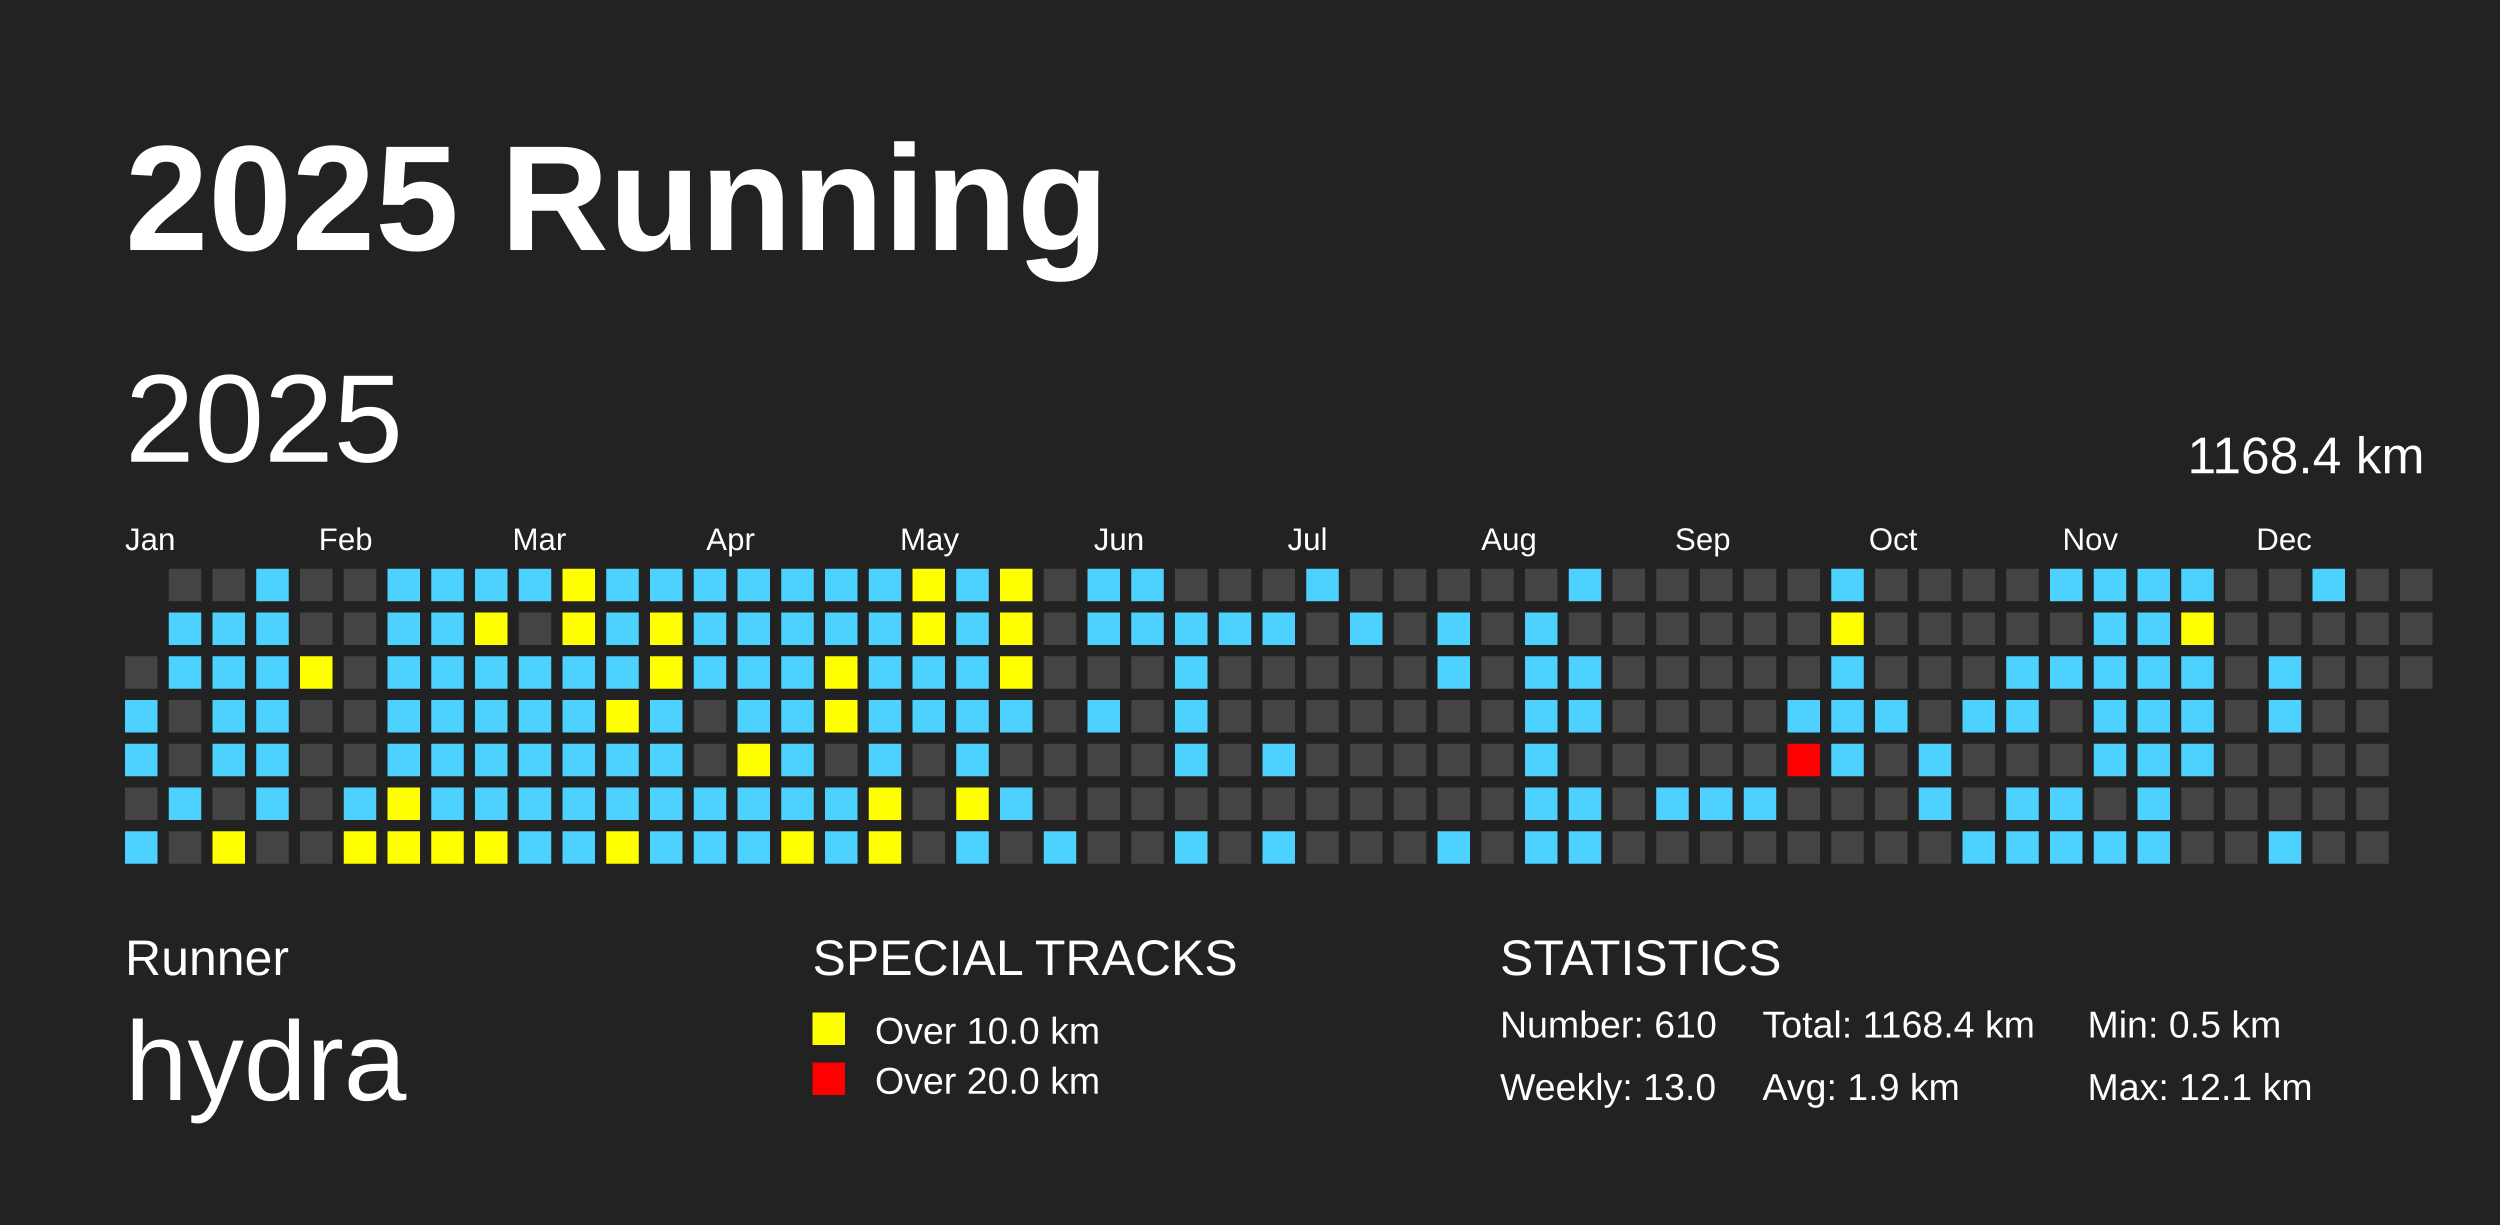
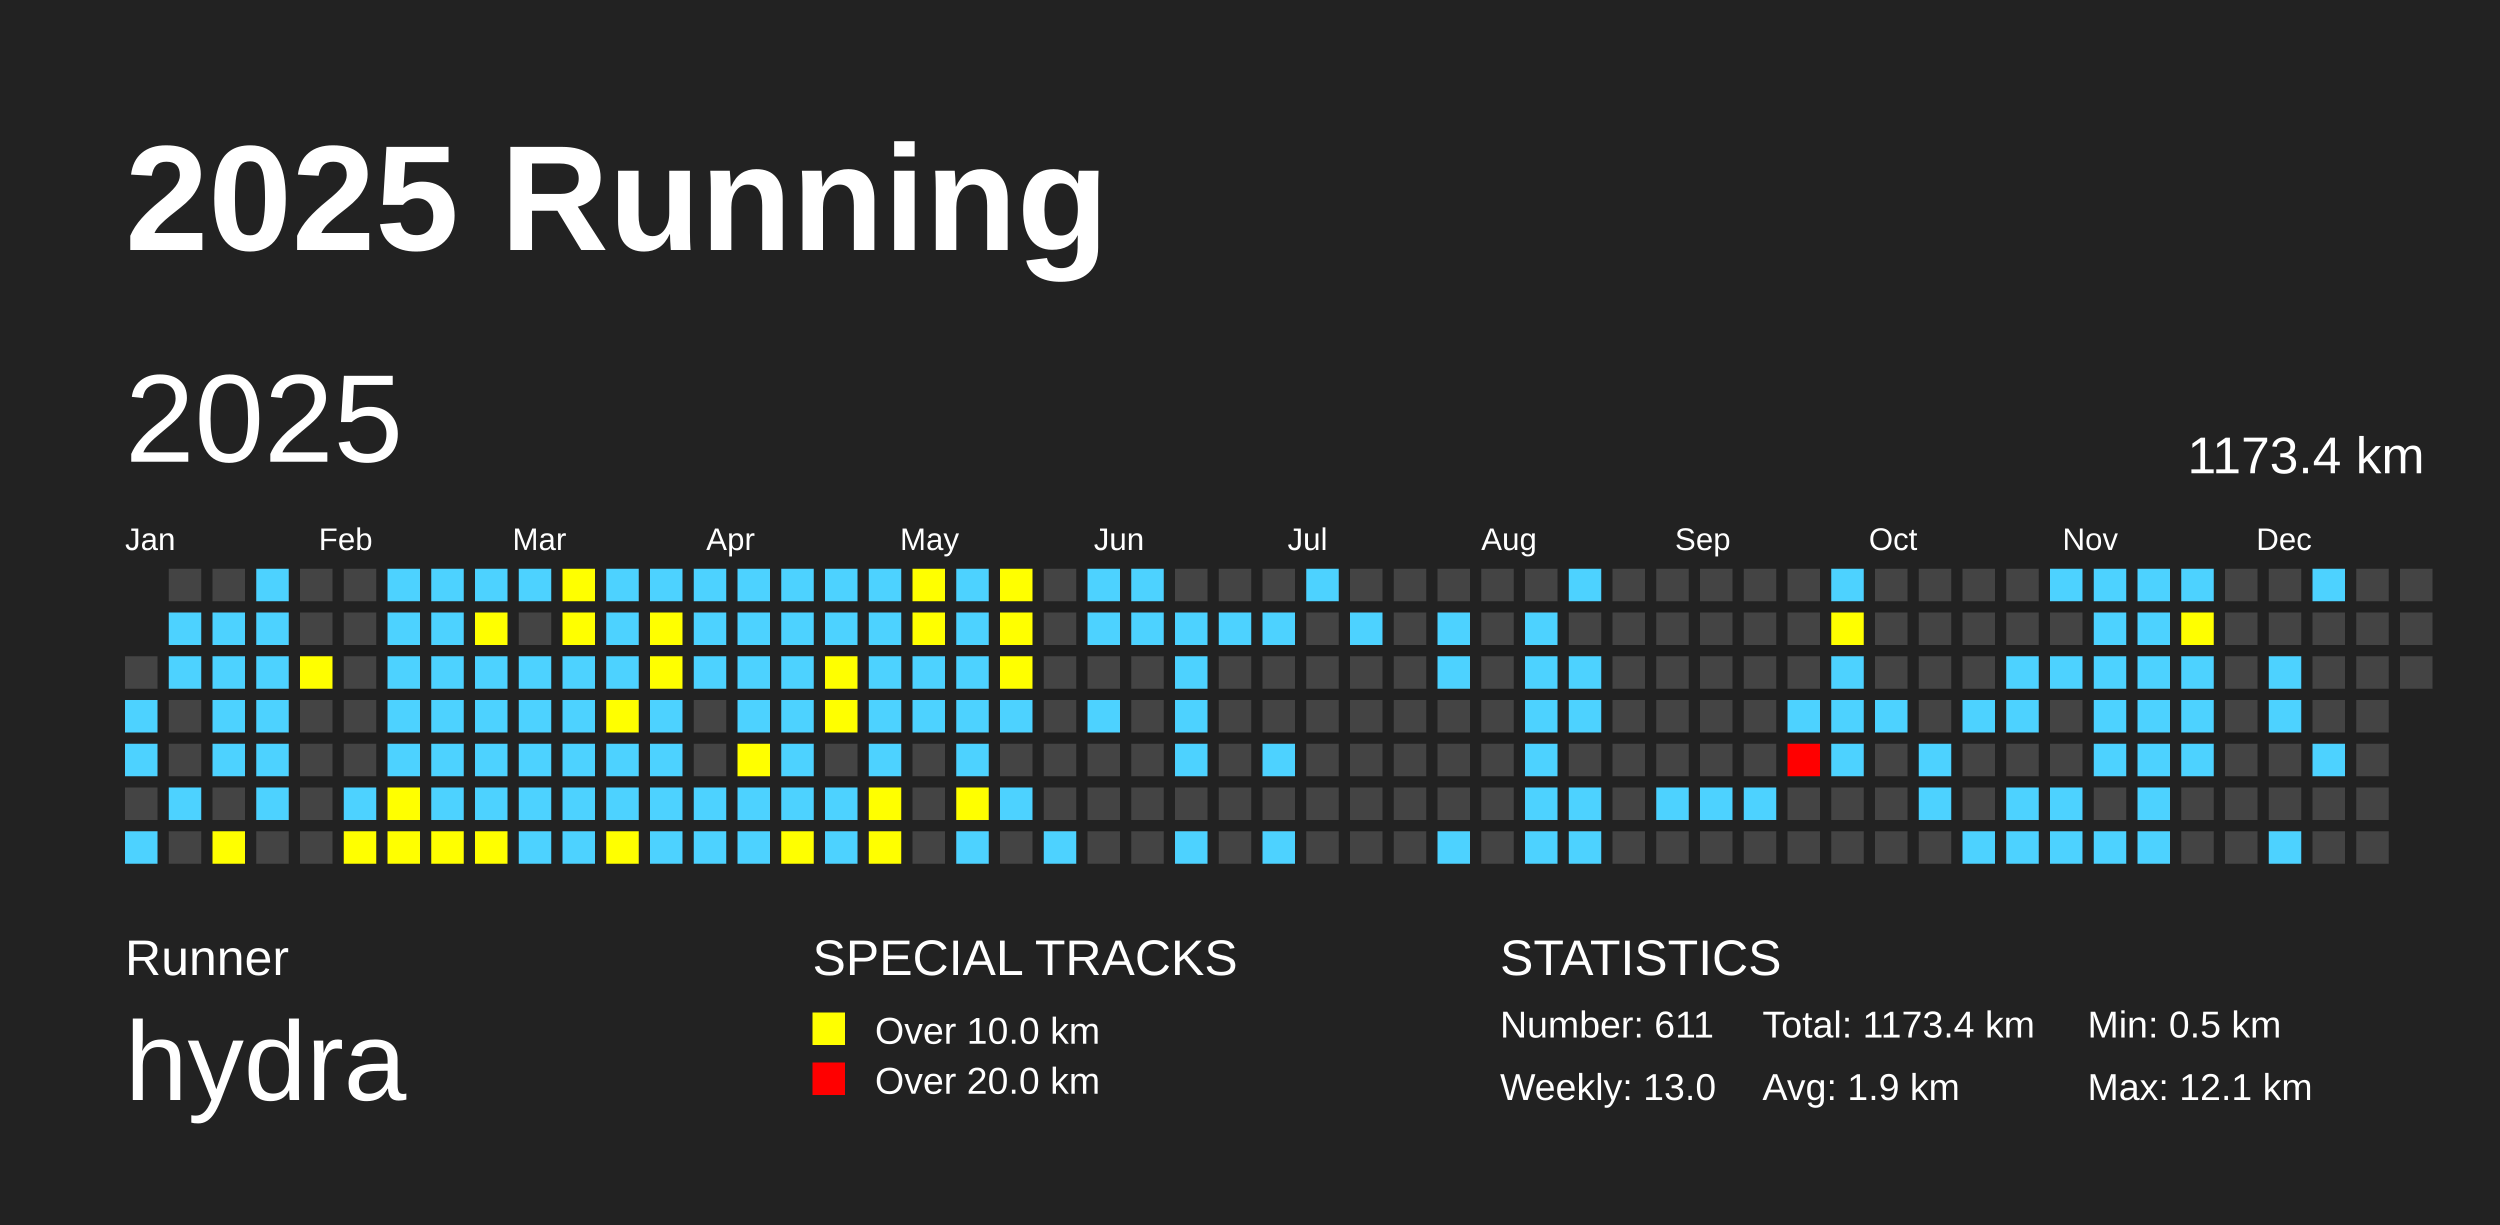
<svg xmlns="http://www.w3.org/2000/svg" baseProfile="full" height="98mm" version="1.1" viewBox="0,0,200,98" width="200mm">
  <defs />
  <rect fill="#222222" height="98" width="200" x="0" y="0" />
  <text fill="#FFFFFF" style="font-size:12px; font-family:Arial; font-weight:bold;" x="10" y="20">2025 Running</text>
  <text fill="#FFFFFF" style="font-size:4px; font-family:Arial" x="10" y="78">Runner</text>
  <text fill="#FFFFFF" style="font-size:9px; font-family:Arial" x="10" y="88">hydra</text>
  <text fill="#FFFFFF" style="font-size:4px; font-family:Arial" x="65" y="78">SPECIAL TRACKS</text>
  <rect fill="yellow" height="2.6" width="2.6" x="65" y="81" />
  <text fill="#FFFFFF" style="font-size:3px; font-family:Arial" x="70" y="83.5">Over 10.0 km</text>
  <rect fill="red" height="2.6" width="2.6" x="65" y="85" />
  <text fill="#FFFFFF" style="font-size:3px; font-family:Arial" x="70" y="87.5">Over 20.0 km</text>
  <text fill="#FFFFFF" style="font-size:4px; font-family:Arial" x="120" y="78">STATISTICS</text>
-   <text fill="#FFFFFF" style="font-size:3px; font-family:Arial" x="120" y="83">Number: 610</text>
+   <text fill="#FFFFFF" style="font-size:3px; font-family:Arial" x="120" y="83">Number: 611</text>
  <text fill="#FFFFFF" style="font-size:3px; font-family:Arial" x="120" y="88">Weekly: 13.0</text>
-   <text fill="#FFFFFF" style="font-size:3px; font-family:Arial" x="141" y="83">Total: 1168.4 km</text>
+   <text fill="#FFFFFF" style="font-size:3px; font-family:Arial" x="141" y="83">Total: 1173.4 km</text>
  <text fill="#FFFFFF" style="font-size:3px; font-family:Arial" x="141" y="88">Avg: 1.9 km</text>
  <text fill="#FFFFFF" style="font-size:3px; font-family:Arial" x="167" y="83">Min: 0.5 km</text>
  <text fill="#FFFFFF" style="font-size:3px; font-family:Arial" x="167" y="88">Max: 12.1 km</text>
  <text dominant-baseline="hanging" fill="#FFFFFF" style="font-size:10.0px; font-family:Arial;" x="10" y="30">2025</text>
-   <text dominant-baseline="hanging" fill="#FFFFFF" style="font-size:4.125px; font-family:Arial;" x="175" y="35">1168.4 km</text>
+   <text dominant-baseline="hanging" fill="#FFFFFF" style="font-size:4.125px; font-family:Arial;" x="175" y="35">1173.4 km</text>
  <text fill="#FFFFFF" style="font-size:2.5px; font-family:Arial" x="10.0" y="44">Jan</text>
  <text fill="#FFFFFF" style="font-size:2.5px; font-family:Arial" x="25.5" y="44">Feb</text>
  <text fill="#FFFFFF" style="font-size:2.5px; font-family:Arial" x="41.0" y="44">Mar</text>
  <text fill="#FFFFFF" style="font-size:2.5px; font-family:Arial" x="56.5" y="44">Apr</text>
  <text fill="#FFFFFF" style="font-size:2.5px; font-family:Arial" x="72.0" y="44">May</text>
  <text fill="#FFFFFF" style="font-size:2.5px; font-family:Arial" x="87.5" y="44">Jun</text>
  <text fill="#FFFFFF" style="font-size:2.5px; font-family:Arial" x="103.0" y="44">Jul</text>
  <text fill="#FFFFFF" style="font-size:2.5px; font-family:Arial" x="118.5" y="44">Aug</text>
  <text fill="#FFFFFF" style="font-size:2.5px; font-family:Arial" x="134.0" y="44">Sep</text>
  <text fill="#FFFFFF" style="font-size:2.5px; font-family:Arial" x="149.5" y="44">Oct</text>
  <text fill="#FFFFFF" style="font-size:2.5px; font-family:Arial" x="165.0" y="44">Nov</text>
  <text fill="#FFFFFF" style="font-size:2.5px; font-family:Arial" x="180.5" y="44">Dec</text>
  <rect fill="#444444" height="2.6" width="2.6" x="10.0" y="52.5" />
  <rect fill="#4DD2FF" height="2.6" width="2.6" x="10.0" y="56.0" />
  <rect fill="#4DD2FF" height="2.6" width="2.6" x="10.0" y="59.5" />
  <rect fill="#444444" height="2.6" width="2.6" x="10.0" y="63.0" />
  <rect fill="#4DD2FF" height="2.6" width="2.6" x="10.0" y="66.5" />
  <rect fill="#444444" height="2.6" width="2.6" x="13.5" y="45.5" />
  <rect fill="#4DD2FF" height="2.6" width="2.6" x="13.5" y="49.0" />
  <rect fill="#4DD2FF" height="2.6" width="2.6" x="13.5" y="52.5" />
  <rect fill="#444444" height="2.6" width="2.6" x="13.5" y="56.0" />
  <rect fill="#444444" height="2.6" width="2.6" x="13.5" y="59.5" />
  <rect fill="#4DD2FF" height="2.6" width="2.6" x="13.5" y="63.0" />
  <rect fill="#444444" height="2.6" width="2.6" x="13.5" y="66.5" />
  <rect fill="#444444" height="2.6" width="2.6" x="17.0" y="45.5" />
  <rect fill="#4DD2FF" height="2.6" width="2.6" x="17.0" y="49.0" />
  <rect fill="#4DD2FF" height="2.6" width="2.6" x="17.0" y="52.5" />
  <rect fill="#4DD2FF" height="2.6" width="2.6" x="17.0" y="56.0" />
  <rect fill="#4DD2FF" height="2.6" width="2.6" x="17.0" y="59.5" />
  <rect fill="#444444" height="2.6" width="2.6" x="17.0" y="63.0" />
  <rect fill="yellow" height="2.6" width="2.6" x="17.0" y="66.5" />
  <rect fill="#4DD2FF" height="2.6" width="2.6" x="20.5" y="45.5" />
  <rect fill="#4DD2FF" height="2.6" width="2.6" x="20.5" y="49.0" />
  <rect fill="#4DD2FF" height="2.6" width="2.6" x="20.5" y="52.5" />
  <rect fill="#4DD2FF" height="2.6" width="2.6" x="20.5" y="56.0" />
  <rect fill="#4DD2FF" height="2.6" width="2.6" x="20.5" y="59.5" />
  <rect fill="#4DD2FF" height="2.6" width="2.6" x="20.5" y="63.0" />
  <rect fill="#444444" height="2.6" width="2.6" x="20.5" y="66.5" />
  <rect fill="#444444" height="2.6" width="2.6" x="24.0" y="45.5" />
  <rect fill="#444444" height="2.6" width="2.6" x="24.0" y="49.0" />
  <rect fill="yellow" height="2.6" width="2.6" x="24.0" y="52.5" />
  <rect fill="#444444" height="2.6" width="2.6" x="24.0" y="56.0" />
  <rect fill="#444444" height="2.6" width="2.6" x="24.0" y="59.5" />
  <rect fill="#444444" height="2.6" width="2.6" x="24.0" y="63.0" />
  <rect fill="#444444" height="2.6" width="2.6" x="24.0" y="66.5" />
  <rect fill="#444444" height="2.6" width="2.6" x="27.5" y="45.5" />
  <rect fill="#444444" height="2.6" width="2.6" x="27.5" y="49.0" />
  <rect fill="#444444" height="2.6" width="2.6" x="27.5" y="52.5" />
  <rect fill="#444444" height="2.6" width="2.6" x="27.5" y="56.0" />
  <rect fill="#444444" height="2.6" width="2.6" x="27.5" y="59.5" />
  <rect fill="#4DD2FF" height="2.6" width="2.6" x="27.5" y="63.0" />
  <rect fill="yellow" height="2.6" width="2.6" x="27.5" y="66.5" />
  <rect fill="#4DD2FF" height="2.6" width="2.6" x="31.0" y="45.5" />
  <rect fill="#4DD2FF" height="2.6" width="2.6" x="31.0" y="49.0" />
  <rect fill="#4DD2FF" height="2.6" width="2.6" x="31.0" y="52.5" />
  <rect fill="#4DD2FF" height="2.6" width="2.6" x="31.0" y="56.0" />
  <rect fill="#4DD2FF" height="2.6" width="2.6" x="31.0" y="59.5" />
  <rect fill="yellow" height="2.6" width="2.6" x="31.0" y="63.0" />
  <rect fill="yellow" height="2.6" width="2.6" x="31.0" y="66.5" />
  <rect fill="#4DD2FF" height="2.6" width="2.6" x="34.5" y="45.5" />
  <rect fill="#4DD2FF" height="2.6" width="2.6" x="34.5" y="49.0" />
  <rect fill="#4DD2FF" height="2.6" width="2.6" x="34.5" y="52.5" />
  <rect fill="#4DD2FF" height="2.6" width="2.6" x="34.5" y="56.0" />
  <rect fill="#4DD2FF" height="2.6" width="2.6" x="34.5" y="59.5" />
  <rect fill="#4DD2FF" height="2.6" width="2.6" x="34.5" y="63.0" />
  <rect fill="yellow" height="2.6" width="2.6" x="34.5" y="66.5" />
  <rect fill="#4DD2FF" height="2.6" width="2.6" x="38.0" y="45.5" />
  <rect fill="yellow" height="2.6" width="2.6" x="38.0" y="49.0" />
  <rect fill="#4DD2FF" height="2.6" width="2.6" x="38.0" y="52.5" />
  <rect fill="#4DD2FF" height="2.6" width="2.6" x="38.0" y="56.0" />
  <rect fill="#4DD2FF" height="2.6" width="2.6" x="38.0" y="59.5" />
  <rect fill="#4DD2FF" height="2.6" width="2.6" x="38.0" y="63.0" />
  <rect fill="yellow" height="2.6" width="2.6" x="38.0" y="66.5" />
  <rect fill="#4DD2FF" height="2.6" width="2.6" x="41.5" y="45.5" />
  <rect fill="#444444" height="2.6" width="2.6" x="41.5" y="49.0" />
  <rect fill="#4DD2FF" height="2.6" width="2.6" x="41.5" y="52.5" />
  <rect fill="#4DD2FF" height="2.6" width="2.6" x="41.5" y="56.0" />
  <rect fill="#4DD2FF" height="2.6" width="2.6" x="41.5" y="59.5" />
  <rect fill="#4DD2FF" height="2.6" width="2.6" x="41.5" y="63.0" />
  <rect fill="#4DD2FF" height="2.6" width="2.6" x="41.5" y="66.5" />
  <rect fill="yellow" height="2.6" width="2.6" x="45.0" y="45.5" />
  <rect fill="yellow" height="2.6" width="2.6" x="45.0" y="49.0" />
  <rect fill="#4DD2FF" height="2.6" width="2.6" x="45.0" y="52.5" />
  <rect fill="#4DD2FF" height="2.6" width="2.6" x="45.0" y="56.0" />
  <rect fill="#4DD2FF" height="2.6" width="2.6" x="45.0" y="59.5" />
  <rect fill="#4DD2FF" height="2.6" width="2.6" x="45.0" y="63.0" />
  <rect fill="#4DD2FF" height="2.6" width="2.6" x="45.0" y="66.5" />
  <rect fill="#4DD2FF" height="2.6" width="2.6" x="48.5" y="45.5" />
  <rect fill="#4DD2FF" height="2.6" width="2.6" x="48.5" y="49.0" />
  <rect fill="#4DD2FF" height="2.6" width="2.6" x="48.5" y="52.5" />
  <rect fill="yellow" height="2.6" width="2.6" x="48.5" y="56.0" />
  <rect fill="#4DD2FF" height="2.6" width="2.6" x="48.5" y="59.5" />
  <rect fill="#4DD2FF" height="2.6" width="2.6" x="48.5" y="63.0" />
  <rect fill="yellow" height="2.6" width="2.6" x="48.5" y="66.5" />
  <rect fill="#4DD2FF" height="2.6" width="2.6" x="52.0" y="45.5" />
  <rect fill="yellow" height="2.6" width="2.6" x="52.0" y="49.0" />
  <rect fill="yellow" height="2.6" width="2.6" x="52.0" y="52.5" />
  <rect fill="#4DD2FF" height="2.6" width="2.6" x="52.0" y="56.0" />
  <rect fill="#4DD2FF" height="2.6" width="2.6" x="52.0" y="59.5" />
  <rect fill="#4DD2FF" height="2.6" width="2.6" x="52.0" y="63.0" />
  <rect fill="#4DD2FF" height="2.6" width="2.6" x="52.0" y="66.5" />
  <rect fill="#4DD2FF" height="2.6" width="2.6" x="55.5" y="45.5" />
  <rect fill="#4DD2FF" height="2.6" width="2.6" x="55.5" y="49.0" />
  <rect fill="#4DD2FF" height="2.6" width="2.6" x="55.5" y="52.5" />
  <rect fill="#444444" height="2.6" width="2.6" x="55.5" y="56.0" />
  <rect fill="#444444" height="2.6" width="2.6" x="55.5" y="59.5" />
  <rect fill="#4DD2FF" height="2.6" width="2.6" x="55.5" y="63.0" />
  <rect fill="#4DD2FF" height="2.6" width="2.6" x="55.5" y="66.5" />
  <rect fill="#4DD2FF" height="2.6" width="2.6" x="59.0" y="45.5" />
  <rect fill="#4DD2FF" height="2.6" width="2.6" x="59.0" y="49.0" />
  <rect fill="#4DD2FF" height="2.6" width="2.6" x="59.0" y="52.5" />
  <rect fill="#4DD2FF" height="2.6" width="2.6" x="59.0" y="56.0" />
  <rect fill="yellow" height="2.6" width="2.6" x="59.0" y="59.5" />
  <rect fill="#4DD2FF" height="2.6" width="2.6" x="59.0" y="63.0" />
  <rect fill="#4DD2FF" height="2.6" width="2.6" x="59.0" y="66.5" />
  <rect fill="#4DD2FF" height="2.6" width="2.6" x="62.5" y="45.5" />
  <rect fill="#4DD2FF" height="2.6" width="2.6" x="62.5" y="49.0" />
  <rect fill="#4DD2FF" height="2.6" width="2.6" x="62.5" y="52.5" />
  <rect fill="#4DD2FF" height="2.6" width="2.6" x="62.5" y="56.0" />
  <rect fill="#4DD2FF" height="2.6" width="2.6" x="62.5" y="59.5" />
  <rect fill="#4DD2FF" height="2.6" width="2.6" x="62.5" y="63.0" />
  <rect fill="yellow" height="2.6" width="2.6" x="62.5" y="66.5" />
  <rect fill="#4DD2FF" height="2.6" width="2.6" x="66.0" y="45.5" />
  <rect fill="#4DD2FF" height="2.6" width="2.6" x="66.0" y="49.0" />
  <rect fill="yellow" height="2.6" width="2.6" x="66.0" y="52.5" />
  <rect fill="yellow" height="2.6" width="2.6" x="66.0" y="56.0" />
  <rect fill="#444444" height="2.6" width="2.6" x="66.0" y="59.5" />
  <rect fill="#4DD2FF" height="2.6" width="2.6" x="66.0" y="63.0" />
  <rect fill="#4DD2FF" height="2.6" width="2.6" x="66.0" y="66.5" />
  <rect fill="#4DD2FF" height="2.6" width="2.6" x="69.5" y="45.5" />
  <rect fill="#4DD2FF" height="2.6" width="2.6" x="69.5" y="49.0" />
  <rect fill="#4DD2FF" height="2.6" width="2.6" x="69.5" y="52.5" />
  <rect fill="#4DD2FF" height="2.6" width="2.6" x="69.5" y="56.0" />
  <rect fill="#4DD2FF" height="2.6" width="2.6" x="69.5" y="59.5" />
  <rect fill="yellow" height="2.6" width="2.6" x="69.5" y="63.0" />
  <rect fill="yellow" height="2.6" width="2.6" x="69.5" y="66.5" />
  <rect fill="yellow" height="2.6" width="2.6" x="73.0" y="45.5" />
  <rect fill="yellow" height="2.6" width="2.6" x="73.0" y="49.0" />
  <rect fill="#4DD2FF" height="2.6" width="2.6" x="73.0" y="52.5" />
  <rect fill="#4DD2FF" height="2.6" width="2.6" x="73.0" y="56.0" />
  <rect fill="#444444" height="2.6" width="2.6" x="73.0" y="59.5" />
  <rect fill="#444444" height="2.6" width="2.6" x="73.0" y="63.0" />
  <rect fill="#444444" height="2.6" width="2.6" x="73.0" y="66.5" />
  <rect fill="#4DD2FF" height="2.6" width="2.6" x="76.5" y="45.5" />
  <rect fill="#4DD2FF" height="2.6" width="2.6" x="76.5" y="49.0" />
  <rect fill="#4DD2FF" height="2.6" width="2.6" x="76.5" y="52.5" />
  <rect fill="#4DD2FF" height="2.6" width="2.6" x="76.5" y="56.0" />
  <rect fill="#4DD2FF" height="2.6" width="2.6" x="76.5" y="59.5" />
  <rect fill="yellow" height="2.6" width="2.6" x="76.5" y="63.0" />
  <rect fill="#4DD2FF" height="2.6" width="2.6" x="76.5" y="66.5" />
  <rect fill="yellow" height="2.6" width="2.6" x="80.0" y="45.5" />
  <rect fill="yellow" height="2.6" width="2.6" x="80.0" y="49.0" />
  <rect fill="yellow" height="2.6" width="2.6" x="80.0" y="52.5" />
  <rect fill="#4DD2FF" height="2.6" width="2.6" x="80.0" y="56.0" />
  <rect fill="#444444" height="2.6" width="2.6" x="80.0" y="59.5" />
  <rect fill="#4DD2FF" height="2.6" width="2.6" x="80.0" y="63.0" />
  <rect fill="#444444" height="2.6" width="2.6" x="80.0" y="66.5" />
  <rect fill="#444444" height="2.6" width="2.6" x="83.5" y="45.5" />
  <rect fill="#444444" height="2.6" width="2.6" x="83.5" y="49.0" />
  <rect fill="#444444" height="2.6" width="2.6" x="83.5" y="52.5" />
  <rect fill="#444444" height="2.6" width="2.6" x="83.5" y="56.0" />
  <rect fill="#444444" height="2.6" width="2.6" x="83.5" y="59.5" />
  <rect fill="#444444" height="2.6" width="2.6" x="83.5" y="63.0" />
  <rect fill="#4DD2FF" height="2.6" width="2.6" x="83.5" y="66.5" />
  <rect fill="#4DD2FF" height="2.6" width="2.6" x="87.0" y="45.5" />
  <rect fill="#4DD2FF" height="2.6" width="2.6" x="87.0" y="49.0" />
  <rect fill="#444444" height="2.6" width="2.6" x="87.0" y="52.5" />
  <rect fill="#4DD2FF" height="2.6" width="2.6" x="87.0" y="56.0" />
  <rect fill="#444444" height="2.6" width="2.6" x="87.0" y="59.5" />
  <rect fill="#444444" height="2.6" width="2.6" x="87.0" y="63.0" />
  <rect fill="#444444" height="2.6" width="2.6" x="87.0" y="66.5" />
  <rect fill="#4DD2FF" height="2.6" width="2.6" x="90.5" y="45.5" />
  <rect fill="#4DD2FF" height="2.6" width="2.6" x="90.5" y="49.0" />
  <rect fill="#444444" height="2.6" width="2.6" x="90.5" y="52.5" />
  <rect fill="#444444" height="2.6" width="2.6" x="90.5" y="56.0" />
  <rect fill="#444444" height="2.6" width="2.6" x="90.5" y="59.5" />
  <rect fill="#444444" height="2.6" width="2.6" x="90.5" y="63.0" />
  <rect fill="#444444" height="2.6" width="2.6" x="90.5" y="66.5" />
  <rect fill="#444444" height="2.6" width="2.6" x="94.0" y="45.5" />
  <rect fill="#4DD2FF" height="2.6" width="2.6" x="94.0" y="49.0" />
  <rect fill="#4DD2FF" height="2.6" width="2.6" x="94.0" y="52.5" />
  <rect fill="#4DD2FF" height="2.6" width="2.6" x="94.0" y="56.0" />
  <rect fill="#4DD2FF" height="2.6" width="2.6" x="94.0" y="59.5" />
  <rect fill="#444444" height="2.6" width="2.6" x="94.0" y="63.0" />
  <rect fill="#4DD2FF" height="2.6" width="2.6" x="94.0" y="66.5" />
  <rect fill="#444444" height="2.6" width="2.6" x="97.5" y="45.5" />
  <rect fill="#4DD2FF" height="2.6" width="2.6" x="97.5" y="49.0" />
  <rect fill="#444444" height="2.6" width="2.6" x="97.5" y="52.5" />
  <rect fill="#444444" height="2.6" width="2.6" x="97.5" y="56.0" />
  <rect fill="#444444" height="2.6" width="2.6" x="97.5" y="59.5" />
  <rect fill="#444444" height="2.6" width="2.6" x="97.5" y="63.0" />
  <rect fill="#444444" height="2.6" width="2.6" x="97.5" y="66.5" />
  <rect fill="#444444" height="2.6" width="2.6" x="101.0" y="45.5" />
  <rect fill="#4DD2FF" height="2.6" width="2.6" x="101.0" y="49.0" />
  <rect fill="#444444" height="2.6" width="2.6" x="101.0" y="52.5" />
  <rect fill="#444444" height="2.6" width="2.6" x="101.0" y="56.0" />
  <rect fill="#4DD2FF" height="2.6" width="2.6" x="101.0" y="59.5" />
  <rect fill="#444444" height="2.6" width="2.6" x="101.0" y="63.0" />
  <rect fill="#4DD2FF" height="2.6" width="2.6" x="101.0" y="66.5" />
  <rect fill="#4DD2FF" height="2.6" width="2.6" x="104.5" y="45.5" />
  <rect fill="#444444" height="2.6" width="2.6" x="104.5" y="49.0" />
  <rect fill="#444444" height="2.6" width="2.6" x="104.5" y="52.5" />
  <rect fill="#444444" height="2.6" width="2.6" x="104.5" y="56.0" />
  <rect fill="#444444" height="2.6" width="2.6" x="104.5" y="59.5" />
  <rect fill="#444444" height="2.6" width="2.6" x="104.5" y="63.0" />
  <rect fill="#444444" height="2.6" width="2.6" x="104.5" y="66.5" />
  <rect fill="#444444" height="2.6" width="2.6" x="108.0" y="45.5" />
  <rect fill="#4DD2FF" height="2.6" width="2.6" x="108.0" y="49.0" />
  <rect fill="#444444" height="2.6" width="2.6" x="108.0" y="52.5" />
  <rect fill="#444444" height="2.6" width="2.6" x="108.0" y="56.0" />
  <rect fill="#444444" height="2.6" width="2.6" x="108.0" y="59.5" />
  <rect fill="#444444" height="2.6" width="2.6" x="108.0" y="63.0" />
  <rect fill="#444444" height="2.6" width="2.6" x="108.0" y="66.5" />
  <rect fill="#444444" height="2.6" width="2.6" x="111.5" y="45.5" />
  <rect fill="#444444" height="2.6" width="2.6" x="111.5" y="49.0" />
  <rect fill="#444444" height="2.6" width="2.6" x="111.5" y="52.5" />
  <rect fill="#444444" height="2.6" width="2.6" x="111.5" y="56.0" />
  <rect fill="#444444" height="2.6" width="2.6" x="111.5" y="59.5" />
  <rect fill="#444444" height="2.6" width="2.6" x="111.5" y="63.0" />
  <rect fill="#444444" height="2.6" width="2.6" x="111.5" y="66.5" />
  <rect fill="#444444" height="2.6" width="2.6" x="115.0" y="45.5" />
  <rect fill="#4DD2FF" height="2.6" width="2.6" x="115.0" y="49.0" />
  <rect fill="#4DD2FF" height="2.6" width="2.6" x="115.0" y="52.5" />
  <rect fill="#444444" height="2.6" width="2.6" x="115.0" y="56.0" />
  <rect fill="#444444" height="2.6" width="2.6" x="115.0" y="59.5" />
  <rect fill="#444444" height="2.6" width="2.6" x="115.0" y="63.0" />
  <rect fill="#4DD2FF" height="2.6" width="2.6" x="115.0" y="66.5" />
  <rect fill="#444444" height="2.6" width="2.6" x="118.5" y="45.5" />
  <rect fill="#444444" height="2.6" width="2.6" x="118.5" y="49.0" />
  <rect fill="#444444" height="2.6" width="2.6" x="118.5" y="52.5" />
  <rect fill="#444444" height="2.6" width="2.6" x="118.5" y="56.0" />
  <rect fill="#444444" height="2.6" width="2.6" x="118.5" y="59.5" />
  <rect fill="#444444" height="2.6" width="2.6" x="118.5" y="63.0" />
  <rect fill="#444444" height="2.6" width="2.6" x="118.5" y="66.5" />
  <rect fill="#444444" height="2.6" width="2.6" x="122.0" y="45.5" />
  <rect fill="#4DD2FF" height="2.6" width="2.6" x="122.0" y="49.0" />
  <rect fill="#4DD2FF" height="2.6" width="2.6" x="122.0" y="52.5" />
  <rect fill="#4DD2FF" height="2.6" width="2.6" x="122.0" y="56.0" />
  <rect fill="#4DD2FF" height="2.6" width="2.6" x="122.0" y="59.5" />
  <rect fill="#4DD2FF" height="2.6" width="2.6" x="122.0" y="63.0" />
  <rect fill="#4DD2FF" height="2.6" width="2.6" x="122.0" y="66.5" />
  <rect fill="#4DD2FF" height="2.6" width="2.6" x="125.5" y="45.5" />
  <rect fill="#444444" height="2.6" width="2.6" x="125.5" y="49.0" />
  <rect fill="#4DD2FF" height="2.6" width="2.6" x="125.5" y="52.5" />
  <rect fill="#4DD2FF" height="2.6" width="2.6" x="125.5" y="56.0" />
  <rect fill="#444444" height="2.6" width="2.6" x="125.5" y="59.5" />
  <rect fill="#4DD2FF" height="2.6" width="2.6" x="125.5" y="63.0" />
  <rect fill="#4DD2FF" height="2.6" width="2.6" x="125.5" y="66.5" />
  <rect fill="#444444" height="2.6" width="2.6" x="129.0" y="45.5" />
  <rect fill="#444444" height="2.6" width="2.6" x="129.0" y="49.0" />
  <rect fill="#444444" height="2.6" width="2.6" x="129.0" y="52.5" />
  <rect fill="#444444" height="2.6" width="2.6" x="129.0" y="56.0" />
  <rect fill="#444444" height="2.6" width="2.6" x="129.0" y="59.5" />
  <rect fill="#444444" height="2.6" width="2.6" x="129.0" y="63.0" />
  <rect fill="#444444" height="2.6" width="2.6" x="129.0" y="66.5" />
  <rect fill="#444444" height="2.6" width="2.6" x="132.5" y="45.5" />
  <rect fill="#444444" height="2.6" width="2.6" x="132.5" y="49.0" />
  <rect fill="#444444" height="2.6" width="2.6" x="132.5" y="52.5" />
  <rect fill="#444444" height="2.6" width="2.6" x="132.5" y="56.0" />
  <rect fill="#444444" height="2.6" width="2.6" x="132.5" y="59.5" />
  <rect fill="#4DD2FF" height="2.6" width="2.6" x="132.5" y="63.0" />
  <rect fill="#444444" height="2.6" width="2.6" x="132.5" y="66.5" />
  <rect fill="#444444" height="2.6" width="2.6" x="136.0" y="45.5" />
  <rect fill="#444444" height="2.6" width="2.6" x="136.0" y="49.0" />
  <rect fill="#444444" height="2.6" width="2.6" x="136.0" y="52.5" />
  <rect fill="#444444" height="2.6" width="2.6" x="136.0" y="56.0" />
  <rect fill="#444444" height="2.6" width="2.6" x="136.0" y="59.5" />
  <rect fill="#4DD2FF" height="2.6" width="2.6" x="136.0" y="63.0" />
  <rect fill="#444444" height="2.6" width="2.6" x="136.0" y="66.5" />
  <rect fill="#444444" height="2.6" width="2.6" x="139.5" y="45.5" />
  <rect fill="#444444" height="2.6" width="2.6" x="139.5" y="49.0" />
  <rect fill="#444444" height="2.6" width="2.6" x="139.5" y="52.5" />
  <rect fill="#444444" height="2.6" width="2.6" x="139.5" y="56.0" />
  <rect fill="#444444" height="2.6" width="2.6" x="139.5" y="59.5" />
  <rect fill="#4DD2FF" height="2.6" width="2.6" x="139.5" y="63.0" />
  <rect fill="#444444" height="2.6" width="2.6" x="139.5" y="66.5" />
  <rect fill="#444444" height="2.6" width="2.6" x="143.0" y="45.5" />
  <rect fill="#444444" height="2.6" width="2.6" x="143.0" y="49.0" />
  <rect fill="#444444" height="2.6" width="2.6" x="143.0" y="52.5" />
  <rect fill="#4DD2FF" height="2.6" width="2.6" x="143.0" y="56.0" />
  <rect fill="red" height="2.6" width="2.6" x="143.0" y="59.5" />
  <rect fill="#444444" height="2.6" width="2.6" x="143.0" y="63.0" />
  <rect fill="#444444" height="2.6" width="2.6" x="143.0" y="66.5" />
  <rect fill="#4DD2FF" height="2.6" width="2.6" x="146.5" y="45.5" />
  <rect fill="yellow" height="2.6" width="2.6" x="146.5" y="49.0" />
  <rect fill="#4DD2FF" height="2.6" width="2.6" x="146.5" y="52.5" />
  <rect fill="#4DD2FF" height="2.6" width="2.6" x="146.5" y="56.0" />
  <rect fill="#4DD2FF" height="2.6" width="2.6" x="146.5" y="59.5" />
  <rect fill="#444444" height="2.6" width="2.6" x="146.5" y="63.0" />
  <rect fill="#444444" height="2.6" width="2.6" x="146.5" y="66.5" />
  <rect fill="#444444" height="2.6" width="2.6" x="150.0" y="45.5" />
  <rect fill="#444444" height="2.6" width="2.6" x="150.0" y="49.0" />
  <rect fill="#444444" height="2.6" width="2.6" x="150.0" y="52.5" />
  <rect fill="#4DD2FF" height="2.6" width="2.6" x="150.0" y="56.0" />
  <rect fill="#444444" height="2.6" width="2.6" x="150.0" y="59.5" />
  <rect fill="#444444" height="2.6" width="2.6" x="150.0" y="63.0" />
  <rect fill="#444444" height="2.6" width="2.6" x="150.0" y="66.5" />
  <rect fill="#444444" height="2.6" width="2.6" x="153.5" y="45.5" />
  <rect fill="#444444" height="2.6" width="2.6" x="153.5" y="49.0" />
  <rect fill="#444444" height="2.6" width="2.6" x="153.5" y="52.5" />
  <rect fill="#444444" height="2.6" width="2.6" x="153.5" y="56.0" />
  <rect fill="#4DD2FF" height="2.6" width="2.6" x="153.5" y="59.5" />
  <rect fill="#4DD2FF" height="2.6" width="2.6" x="153.5" y="63.0" />
  <rect fill="#444444" height="2.6" width="2.6" x="153.5" y="66.5" />
  <rect fill="#444444" height="2.6" width="2.6" x="157.0" y="45.5" />
  <rect fill="#444444" height="2.6" width="2.6" x="157.0" y="49.0" />
  <rect fill="#444444" height="2.6" width="2.6" x="157.0" y="52.5" />
  <rect fill="#4DD2FF" height="2.6" width="2.6" x="157.0" y="56.0" />
  <rect fill="#444444" height="2.6" width="2.6" x="157.0" y="59.5" />
  <rect fill="#444444" height="2.6" width="2.6" x="157.0" y="63.0" />
  <rect fill="#4DD2FF" height="2.6" width="2.6" x="157.0" y="66.5" />
  <rect fill="#444444" height="2.6" width="2.6" x="160.5" y="45.5" />
  <rect fill="#444444" height="2.6" width="2.6" x="160.5" y="49.0" />
  <rect fill="#4DD2FF" height="2.6" width="2.6" x="160.5" y="52.5" />
  <rect fill="#4DD2FF" height="2.6" width="2.6" x="160.5" y="56.0" />
  <rect fill="#444444" height="2.6" width="2.6" x="160.5" y="59.5" />
  <rect fill="#4DD2FF" height="2.6" width="2.6" x="160.5" y="63.0" />
  <rect fill="#4DD2FF" height="2.6" width="2.6" x="160.5" y="66.5" />
  <rect fill="#4DD2FF" height="2.6" width="2.6" x="164.0" y="45.5" />
  <rect fill="#444444" height="2.6" width="2.6" x="164.0" y="49.0" />
  <rect fill="#4DD2FF" height="2.6" width="2.6" x="164.0" y="52.5" />
  <rect fill="#444444" height="2.6" width="2.6" x="164.0" y="56.0" />
  <rect fill="#444444" height="2.6" width="2.6" x="164.0" y="59.5" />
  <rect fill="#4DD2FF" height="2.6" width="2.6" x="164.0" y="63.0" />
  <rect fill="#4DD2FF" height="2.6" width="2.6" x="164.0" y="66.5" />
  <rect fill="#4DD2FF" height="2.6" width="2.6" x="167.5" y="45.5" />
  <rect fill="#4DD2FF" height="2.6" width="2.6" x="167.5" y="49.0" />
  <rect fill="#4DD2FF" height="2.6" width="2.6" x="167.5" y="52.5" />
  <rect fill="#4DD2FF" height="2.6" width="2.6" x="167.5" y="56.0" />
  <rect fill="#4DD2FF" height="2.6" width="2.6" x="167.5" y="59.5" />
  <rect fill="#444444" height="2.6" width="2.6" x="167.5" y="63.0" />
  <rect fill="#4DD2FF" height="2.6" width="2.6" x="167.5" y="66.5" />
  <rect fill="#4DD2FF" height="2.6" width="2.6" x="171.0" y="45.5" />
  <rect fill="#4DD2FF" height="2.6" width="2.6" x="171.0" y="49.0" />
  <rect fill="#4DD2FF" height="2.6" width="2.6" x="171.0" y="52.5" />
  <rect fill="#4DD2FF" height="2.6" width="2.6" x="171.0" y="56.0" />
  <rect fill="#4DD2FF" height="2.6" width="2.6" x="171.0" y="59.5" />
  <rect fill="#4DD2FF" height="2.6" width="2.6" x="171.0" y="63.0" />
  <rect fill="#4DD2FF" height="2.6" width="2.6" x="171.0" y="66.5" />
  <rect fill="#4DD2FF" height="2.6" width="2.6" x="174.5" y="45.5" />
  <rect fill="yellow" height="2.6" width="2.6" x="174.5" y="49.0" />
  <rect fill="#4DD2FF" height="2.6" width="2.6" x="174.5" y="52.5" />
  <rect fill="#4DD2FF" height="2.6" width="2.6" x="174.5" y="56.0" />
  <rect fill="#4DD2FF" height="2.6" width="2.6" x="174.5" y="59.5" />
  <rect fill="#444444" height="2.6" width="2.6" x="174.5" y="63.0" />
  <rect fill="#444444" height="2.6" width="2.6" x="174.5" y="66.5" />
  <rect fill="#444444" height="2.6" width="2.6" x="178.0" y="45.5" />
  <rect fill="#444444" height="2.6" width="2.6" x="178.0" y="49.0" />
  <rect fill="#444444" height="2.6" width="2.6" x="178.0" y="52.5" />
  <rect fill="#444444" height="2.6" width="2.6" x="178.0" y="56.0" />
  <rect fill="#444444" height="2.6" width="2.6" x="178.0" y="59.5" />
  <rect fill="#444444" height="2.6" width="2.6" x="178.0" y="63.0" />
  <rect fill="#444444" height="2.6" width="2.6" x="178.0" y="66.5" />
  <rect fill="#444444" height="2.6" width="2.6" x="181.5" y="45.5" />
  <rect fill="#444444" height="2.6" width="2.6" x="181.5" y="49.0" />
  <rect fill="#4DD2FF" height="2.6" width="2.6" x="181.5" y="52.5" />
  <rect fill="#4DD2FF" height="2.6" width="2.6" x="181.5" y="56.0" />
  <rect fill="#444444" height="2.6" width="2.6" x="181.5" y="59.5" />
  <rect fill="#444444" height="2.6" width="2.6" x="181.5" y="63.0" />
  <rect fill="#4DD2FF" height="2.6" width="2.6" x="181.5" y="66.5" />
  <rect fill="#4DD2FF" height="2.6" width="2.6" x="185.0" y="45.5" />
  <rect fill="#444444" height="2.6" width="2.6" x="185.0" y="49.0" />
  <rect fill="#444444" height="2.6" width="2.6" x="185.0" y="52.5" />
  <rect fill="#444444" height="2.6" width="2.6" x="185.0" y="56.0" />
-   <rect fill="#444444" height="2.6" width="2.6" x="185.0" y="59.5" />
+   <rect fill="#4DD2FF" height="2.6" width="2.6" x="185.0" y="59.5" />
  <rect fill="#444444" height="2.6" width="2.6" x="185.0" y="63.0" />
  <rect fill="#444444" height="2.6" width="2.6" x="185.0" y="66.5" />
  <rect fill="#444444" height="2.6" width="2.6" x="188.5" y="45.5" />
  <rect fill="#444444" height="2.6" width="2.6" x="188.5" y="49.0" />
  <rect fill="#444444" height="2.6" width="2.6" x="188.5" y="52.5" />
  <rect fill="#444444" height="2.6" width="2.6" x="188.5" y="56.0" />
  <rect fill="#444444" height="2.6" width="2.6" x="188.5" y="59.5" />
  <rect fill="#444444" height="2.6" width="2.6" x="188.5" y="63.0" />
  <rect fill="#444444" height="2.6" width="2.6" x="188.5" y="66.5" />
  <rect fill="#444444" height="2.6" width="2.6" x="192.0" y="45.5" />
  <rect fill="#444444" height="2.6" width="2.6" x="192.0" y="49.0" />
  <rect fill="#444444" height="2.6" width="2.6" x="192.0" y="52.5" />
</svg>
